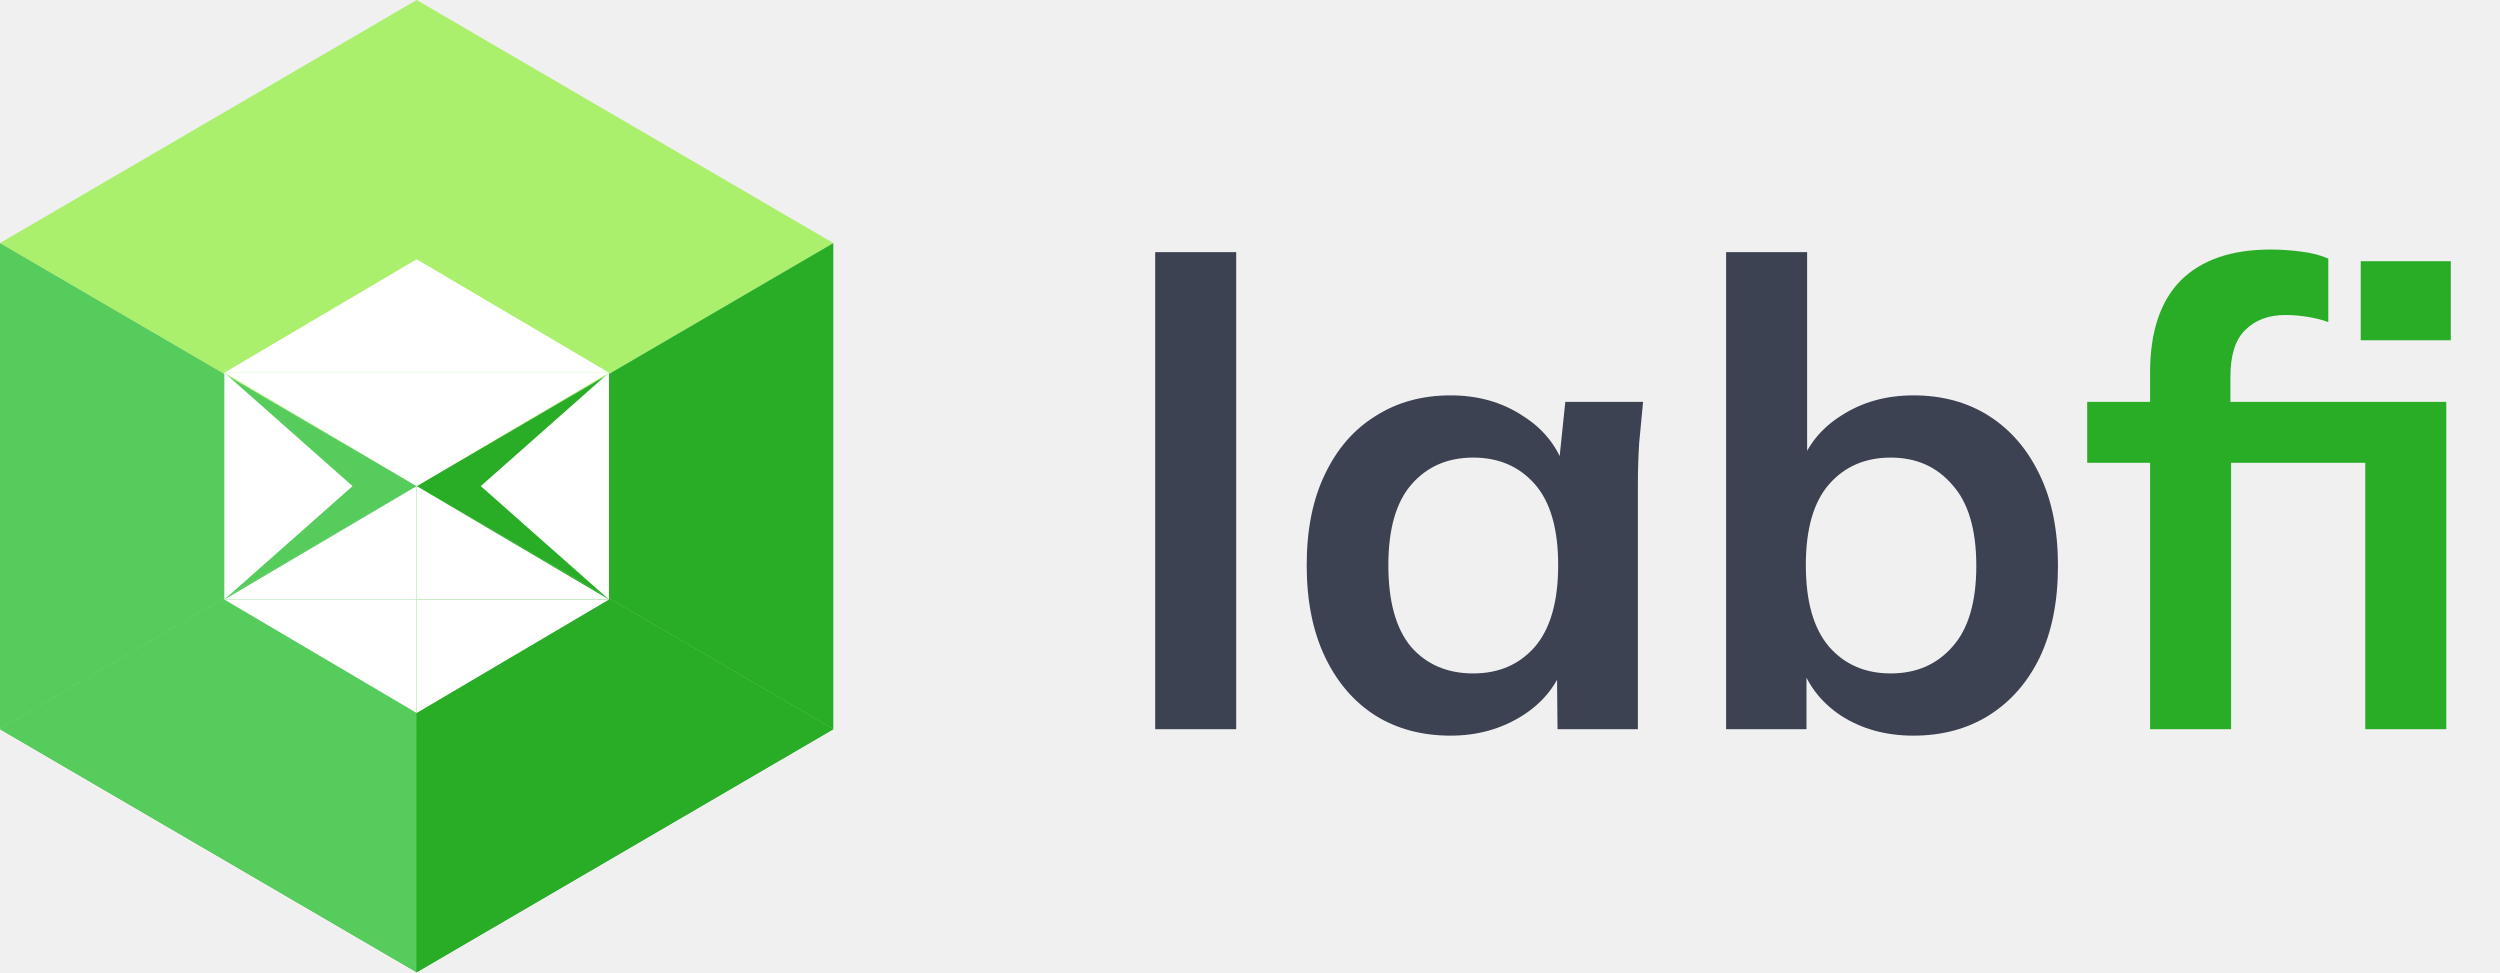
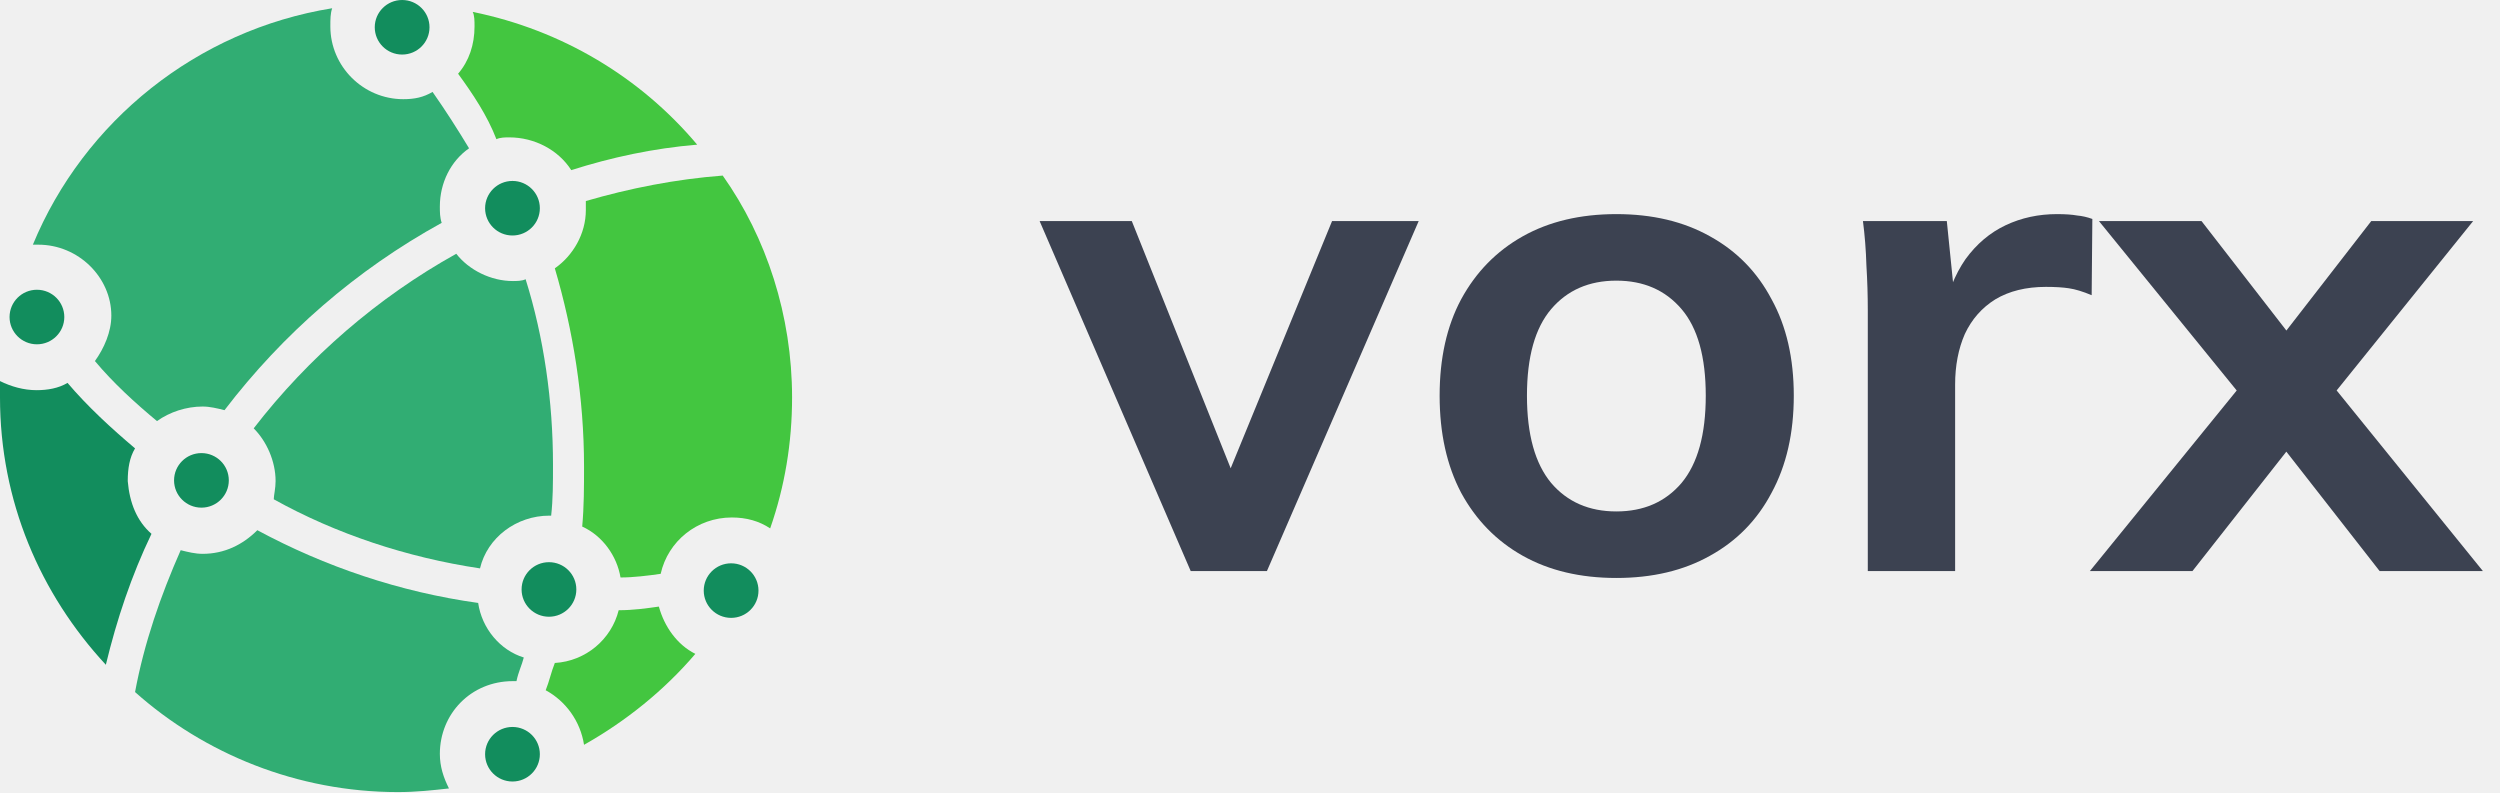
- <svg xmlns="http://www.w3.org/2000/svg" width="108" height="42" viewBox="0 0 108 42" fill="none">
-   <path d="M18 42L4.72255e-06 31.5L36 31.5L18 42Z" fill="#29AD26" />
-   <path d="M18 21L4.72255e-06 10.5L36 10.5L18 21Z" fill="#AAF06C" />
-   <path d="M18 21L36 31.5L-1.82757e-06 31.5L18 21Z" fill="#29AD26" />
-   <path d="M1.25211e-07 31.5L18 21L18 42L1.25211e-07 31.5Z" fill="#56CC5D" />
-   <path d="M18 21L-9.07852e-07 31.5L0 10.5L18 21Z" fill="#56CC5D" />
-   <path d="M36 31.5L18 42L18 21L36 31.5Z" fill="#29AD26" />
-   <path d="M18 21L36 10.5L36 31.5L18 21Z" fill="#29AD26" />
-   <path d="M18 3.14722e-06L36 10.5L-1.83588e-06 10.5L18 3.14722e-06Z" fill="#AAF06C" />
-   <path d="M18 30.8L9.692 25.9L18 25.9L18 30.8Z" fill="white" />
-   <path d="M18 30.8L18 25.9L26.308 25.9L18 30.8Z" fill="white" />
-   <path d="M20.77 21L26.308 16.1L26.308 25.9L20.77 21Z" fill="white" />
-   <path d="M15.23 21L9.692 25.9L9.692 16.1L15.23 21Z" fill="white" />
-   <path d="M18 21L9.692 16.1L26.308 16.1L18 21Z" fill="white" />
-   <path d="M18 21L18 25.9L9.692 25.9L18 21Z" fill="white" />
-   <path d="M18 21L26.308 25.9L18 25.9L18 21Z" fill="white" />
-   <path d="M18 11.2L26.308 16.1L9.692 16.1L18 11.2Z" fill="white" />
-   <path d="M49.904 31.5V10.892H53.404V31.5H49.904ZM62.665 31.78C61.433 31.78 60.35 31.491 59.417 30.912C58.483 30.315 57.755 29.465 57.233 28.364C56.71 27.263 56.449 25.947 56.449 24.416C56.449 22.885 56.71 21.579 57.233 20.496C57.755 19.395 58.483 18.555 59.417 17.976C60.35 17.379 61.433 17.08 62.665 17.08C63.859 17.08 64.905 17.379 65.801 17.976C66.715 18.555 67.322 19.339 67.621 20.328H67.313L67.621 17.36H70.981C70.925 17.939 70.869 18.527 70.813 19.124C70.775 19.721 70.757 20.309 70.757 20.888V31.5H67.285L67.257 28.588H67.593C67.294 29.559 66.687 30.333 65.773 30.912C64.858 31.491 63.822 31.78 62.665 31.78ZM63.645 29.092C64.746 29.092 65.633 28.709 66.305 27.944C66.977 27.16 67.313 25.984 67.313 24.416C67.313 22.848 66.977 21.681 66.305 20.916C65.633 20.151 64.746 19.768 63.645 19.768C62.543 19.768 61.657 20.151 60.985 20.916C60.313 21.681 59.977 22.848 59.977 24.416C59.977 25.984 60.303 27.16 60.957 27.944C61.629 28.709 62.525 29.092 63.645 29.092ZM82.66 31.78C81.465 31.78 80.42 31.491 79.524 30.912C78.628 30.315 78.031 29.512 77.732 28.504H78.04V31.5H74.568V10.892H78.068V20.244H77.732C78.049 19.273 78.656 18.508 79.552 17.948C80.448 17.369 81.484 17.08 82.66 17.08C83.911 17.08 85.003 17.379 85.936 17.976C86.869 18.573 87.597 19.423 88.12 20.524C88.643 21.607 88.904 22.913 88.904 24.444C88.904 25.975 88.643 27.291 88.12 28.392C87.597 29.475 86.86 30.315 85.908 30.912C84.975 31.491 83.892 31.78 82.66 31.78ZM81.68 29.092C82.781 29.092 83.668 28.709 84.34 27.944C85.031 27.179 85.376 26.012 85.376 24.444C85.376 22.876 85.031 21.709 84.34 20.944C83.668 20.16 82.781 19.768 81.68 19.768C80.579 19.768 79.692 20.151 79.02 20.916C78.348 21.681 78.012 22.848 78.012 24.416C78.012 25.984 78.348 27.16 79.02 27.944C79.692 28.709 80.579 29.092 81.68 29.092Z" fill="#3C4251" />
-   <path d="M92.883 31.5V19.992H90.167V17.36H93.863L92.883 18.256V16.1C92.883 14.345 93.322 13.02 94.199 12.124C95.095 11.228 96.393 10.78 98.091 10.78C98.502 10.78 98.931 10.808 99.379 10.864C99.846 10.92 100.247 11.023 100.583 11.172V13.916C100.341 13.823 100.051 13.748 99.715 13.692C99.379 13.636 99.053 13.608 98.735 13.608C98.007 13.608 97.429 13.823 96.999 14.252C96.57 14.663 96.355 15.335 96.355 16.268V17.976L95.851 17.36H105.679V31.5H102.179V19.992H96.383V31.5H92.883ZM101.983 14.7V11.284H105.875V14.7H101.983Z" fill="#29AD26" />
+ <svg xmlns="http://www.w3.org/2000/svg" width="101" height="32" viewBox="0 0 101 32" fill="none">
+   <path d="M1.549 9.885C1.475 9.885 1.402 9.885 1.328 9.885C3.392 4.889 7.964 1.215 13.42 0.333C13.346 0.554 13.346 0.774 13.346 1.068C13.346 2.685 14.673 4.007 16.295 4.007C16.738 4.007 17.106 3.934 17.475 3.713C17.991 4.448 18.507 5.256 18.95 5.991C18.212 6.505 17.77 7.387 17.77 8.342C17.77 8.562 17.77 8.783 17.844 9.003C14.378 10.913 11.429 13.485 9.07 16.571C8.775 16.497 8.48 16.424 8.185 16.424C7.521 16.424 6.858 16.644 6.342 17.012C5.457 16.277 4.572 15.469 3.835 14.587C4.203 14.073 4.498 13.412 4.498 12.75C4.498 11.207 3.171 9.885 1.549 9.885Z" fill="#31AD73" />
+   <path d="M18.507 2.979C18.95 2.464 19.171 1.803 19.171 1.068C19.171 0.848 19.171 0.627 19.097 0.481C22.71 1.215 25.88 3.126 28.166 5.844C26.396 5.991 24.701 6.358 23.079 6.873C22.562 6.064 21.604 5.55 20.572 5.55C20.424 5.55 20.203 5.55 20.055 5.624C19.687 4.668 19.097 3.787 18.507 2.979Z" fill="#43C640" />
+   <path d="M6.12 21.567C5.309 23.257 4.719 25.02 4.276 26.857C1.622 23.991 0 20.244 0 16.056C0 15.836 0 15.616 0 15.395C0.442 15.616 0.959 15.763 1.475 15.763C1.917 15.763 2.359 15.689 2.728 15.469C3.539 16.424 4.498 17.305 5.456 18.114C5.235 18.481 5.161 18.922 5.161 19.436C5.235 20.318 5.53 21.052 6.12 21.567Z" fill="#128D5D" />
+   <path d="M17.77 30.457C17.77 30.971 17.917 31.412 18.138 31.853C17.475 31.927 16.811 32 16.074 32C12.019 32 8.258 30.457 5.456 27.959C5.825 25.975 6.489 24.065 7.3 22.228C7.595 22.302 7.89 22.375 8.185 22.375C9.069 22.375 9.807 22.008 10.396 21.42C13.125 22.89 16.148 23.918 19.318 24.359C19.466 25.387 20.203 26.269 21.161 26.563C21.088 26.857 20.94 27.151 20.866 27.518C20.793 27.518 20.793 27.518 20.719 27.518C19.023 27.518 17.77 28.841 17.77 30.457Z" fill="#31AD73" />
+   <path d="M11.134 19.436C11.134 18.628 10.765 17.82 10.249 17.305C12.461 14.44 15.263 12.015 18.433 10.252C18.949 10.913 19.834 11.354 20.719 11.354C20.866 11.354 21.088 11.354 21.235 11.281C21.973 13.632 22.341 16.203 22.341 18.775C22.341 19.51 22.341 20.171 22.267 20.832H22.194C20.866 20.832 19.687 21.714 19.392 22.963C16.442 22.522 13.567 21.567 11.06 20.171C11.06 20.024 11.134 19.73 11.134 19.436Z" fill="#31AD73" />
+   <path d="M28.092 26.416C26.839 27.886 25.29 29.135 23.595 30.09C23.447 29.135 22.857 28.326 22.046 27.886C22.194 27.518 22.267 27.151 22.415 26.784C23.668 26.71 24.701 25.828 24.995 24.653C25.585 24.653 26.102 24.579 26.618 24.506C26.839 25.314 27.355 26.049 28.092 26.416Z" fill="#43C640" />
+   <path d="M32 16.057C32 17.893 31.705 19.657 31.115 21.347C30.673 21.053 30.157 20.906 29.567 20.906C28.166 20.906 26.986 21.861 26.691 23.183C26.175 23.257 25.585 23.33 25.069 23.33C24.922 22.449 24.332 21.64 23.521 21.273C23.595 20.465 23.595 19.657 23.595 18.849C23.595 16.057 23.152 13.338 22.415 10.84C23.152 10.326 23.668 9.444 23.668 8.489C23.668 8.342 23.668 8.269 23.668 8.122C25.438 7.607 27.281 7.24 29.198 7.093C30.968 9.591 32 12.75 32 16.057Z" fill="#43C640" />
+   <path d="M17.352 1.102C17.352 1.711 16.857 2.204 16.246 2.204C15.635 2.204 15.14 1.711 15.14 1.102C15.14 0.493 15.635 0 16.246 0C16.857 0 17.352 0.493 17.352 1.102Z" fill="#128D5D" />
+   <path d="M2.598 12.808C2.598 13.416 2.103 13.91 1.492 13.91C0.881 13.91 0.386 13.416 0.386 12.808C0.386 12.199 0.881 11.706 1.492 11.706C2.103 11.706 2.598 12.199 2.598 12.808Z" fill="#128D5D" />
+   <path d="M9.244 19.407C9.244 20.015 8.749 20.509 8.138 20.509C7.527 20.509 7.032 20.015 7.032 19.407C7.032 18.798 7.527 18.305 8.138 18.305C8.749 18.305 9.244 18.798 9.244 19.407Z" fill="#128D5D" />
+   <path d="M21.81 8.412C21.81 9.021 21.315 9.514 20.704 9.514C20.093 9.514 19.598 9.021 19.598 8.412C19.598 7.804 20.093 7.31 20.704 7.31C21.315 7.31 21.81 7.804 21.81 8.412Z" fill="#128D5D" />
+   <path d="M23.284 23.814C23.284 24.422 22.789 24.916 22.178 24.916C21.567 24.916 21.072 24.422 21.072 23.814C21.072 23.205 21.567 22.712 22.178 22.712C22.789 22.712 23.284 23.205 23.284 23.814Z" fill="#128D5D" />
+   <path d="M30.643 23.86C30.643 24.469 30.148 24.962 29.537 24.962C28.927 24.962 28.431 24.469 28.431 23.86C28.431 23.252 28.927 22.758 29.537 22.758C30.148 22.758 30.643 23.252 30.643 23.86Z" fill="#128D5D" />
+   <path d="M21.81 30.471C21.81 31.079 21.315 31.573 20.704 31.573C20.093 31.573 19.598 31.079 19.598 30.471C19.598 29.862 20.093 29.369 20.704 29.369C21.315 29.369 21.81 29.862 21.81 30.471Z" fill="#128D5D" />
+   <path d="M84.432 23.07L91.012 14.978V16.574L84.796 8.93H88.94L93 14.166H91.74L95.8 8.93H99.916L93.756 16.574V14.978L100.308 23.07H96.136L91.74 17.442H93L88.576 23.07H84.432Z" fill="#3C4251" />
+   <path d="M75.459 23.07V12.542C75.459 11.945 75.441 11.338 75.403 10.722C75.385 10.106 75.338 9.509 75.263 8.93H78.651L79.043 12.794H78.483C78.67 11.861 78.978 11.086 79.407 10.47C79.855 9.854 80.397 9.397 81.031 9.098C81.666 8.799 82.356 8.65 83.103 8.65C83.439 8.65 83.71 8.669 83.915 8.706C84.121 8.725 84.326 8.771 84.531 8.846L84.503 11.926C84.148 11.777 83.841 11.683 83.579 11.646C83.337 11.609 83.028 11.59 82.655 11.59C81.853 11.59 81.171 11.758 80.611 12.094C80.07 12.43 79.659 12.897 79.379 13.494C79.118 14.091 78.987 14.773 78.987 15.538V23.07H75.459Z" fill="#3C4251" />
+   <path d="M65.301 23.35C63.845 23.35 62.585 23.051 61.521 22.454C60.457 21.857 59.627 21.007 59.029 19.906C58.45 18.805 58.161 17.498 58.161 15.986C58.161 14.474 58.45 13.177 59.029 12.094C59.627 10.993 60.457 10.143 61.521 9.546C62.585 8.949 63.845 8.65 65.301 8.65C66.757 8.65 68.017 8.949 69.081 9.546C70.164 10.143 70.995 10.993 71.573 12.094C72.171 13.177 72.469 14.474 72.469 15.986C72.469 17.498 72.171 18.805 71.573 19.906C70.995 21.007 70.164 21.857 69.081 22.454C68.017 23.051 66.757 23.35 65.301 23.35ZM65.301 20.662C66.403 20.662 67.28 20.279 67.933 19.514C68.587 18.73 68.913 17.554 68.913 15.986C68.913 14.418 68.587 13.251 67.933 12.486C67.28 11.721 66.403 11.338 65.301 11.338C64.2 11.338 63.322 11.721 62.669 12.486C62.016 13.251 61.689 14.418 61.689 15.986C61.689 17.554 62.016 18.73 62.669 19.514C63.322 20.279 64.2 20.662 65.301 20.662Z" fill="#3C4251" />
+   <path d="M48.104 23.07L42 8.93H45.724L50.148 19.99H49.28L53.816 8.93H57.316L51.184 23.07H48.104Z" fill="#3C4251" />
</svg>
